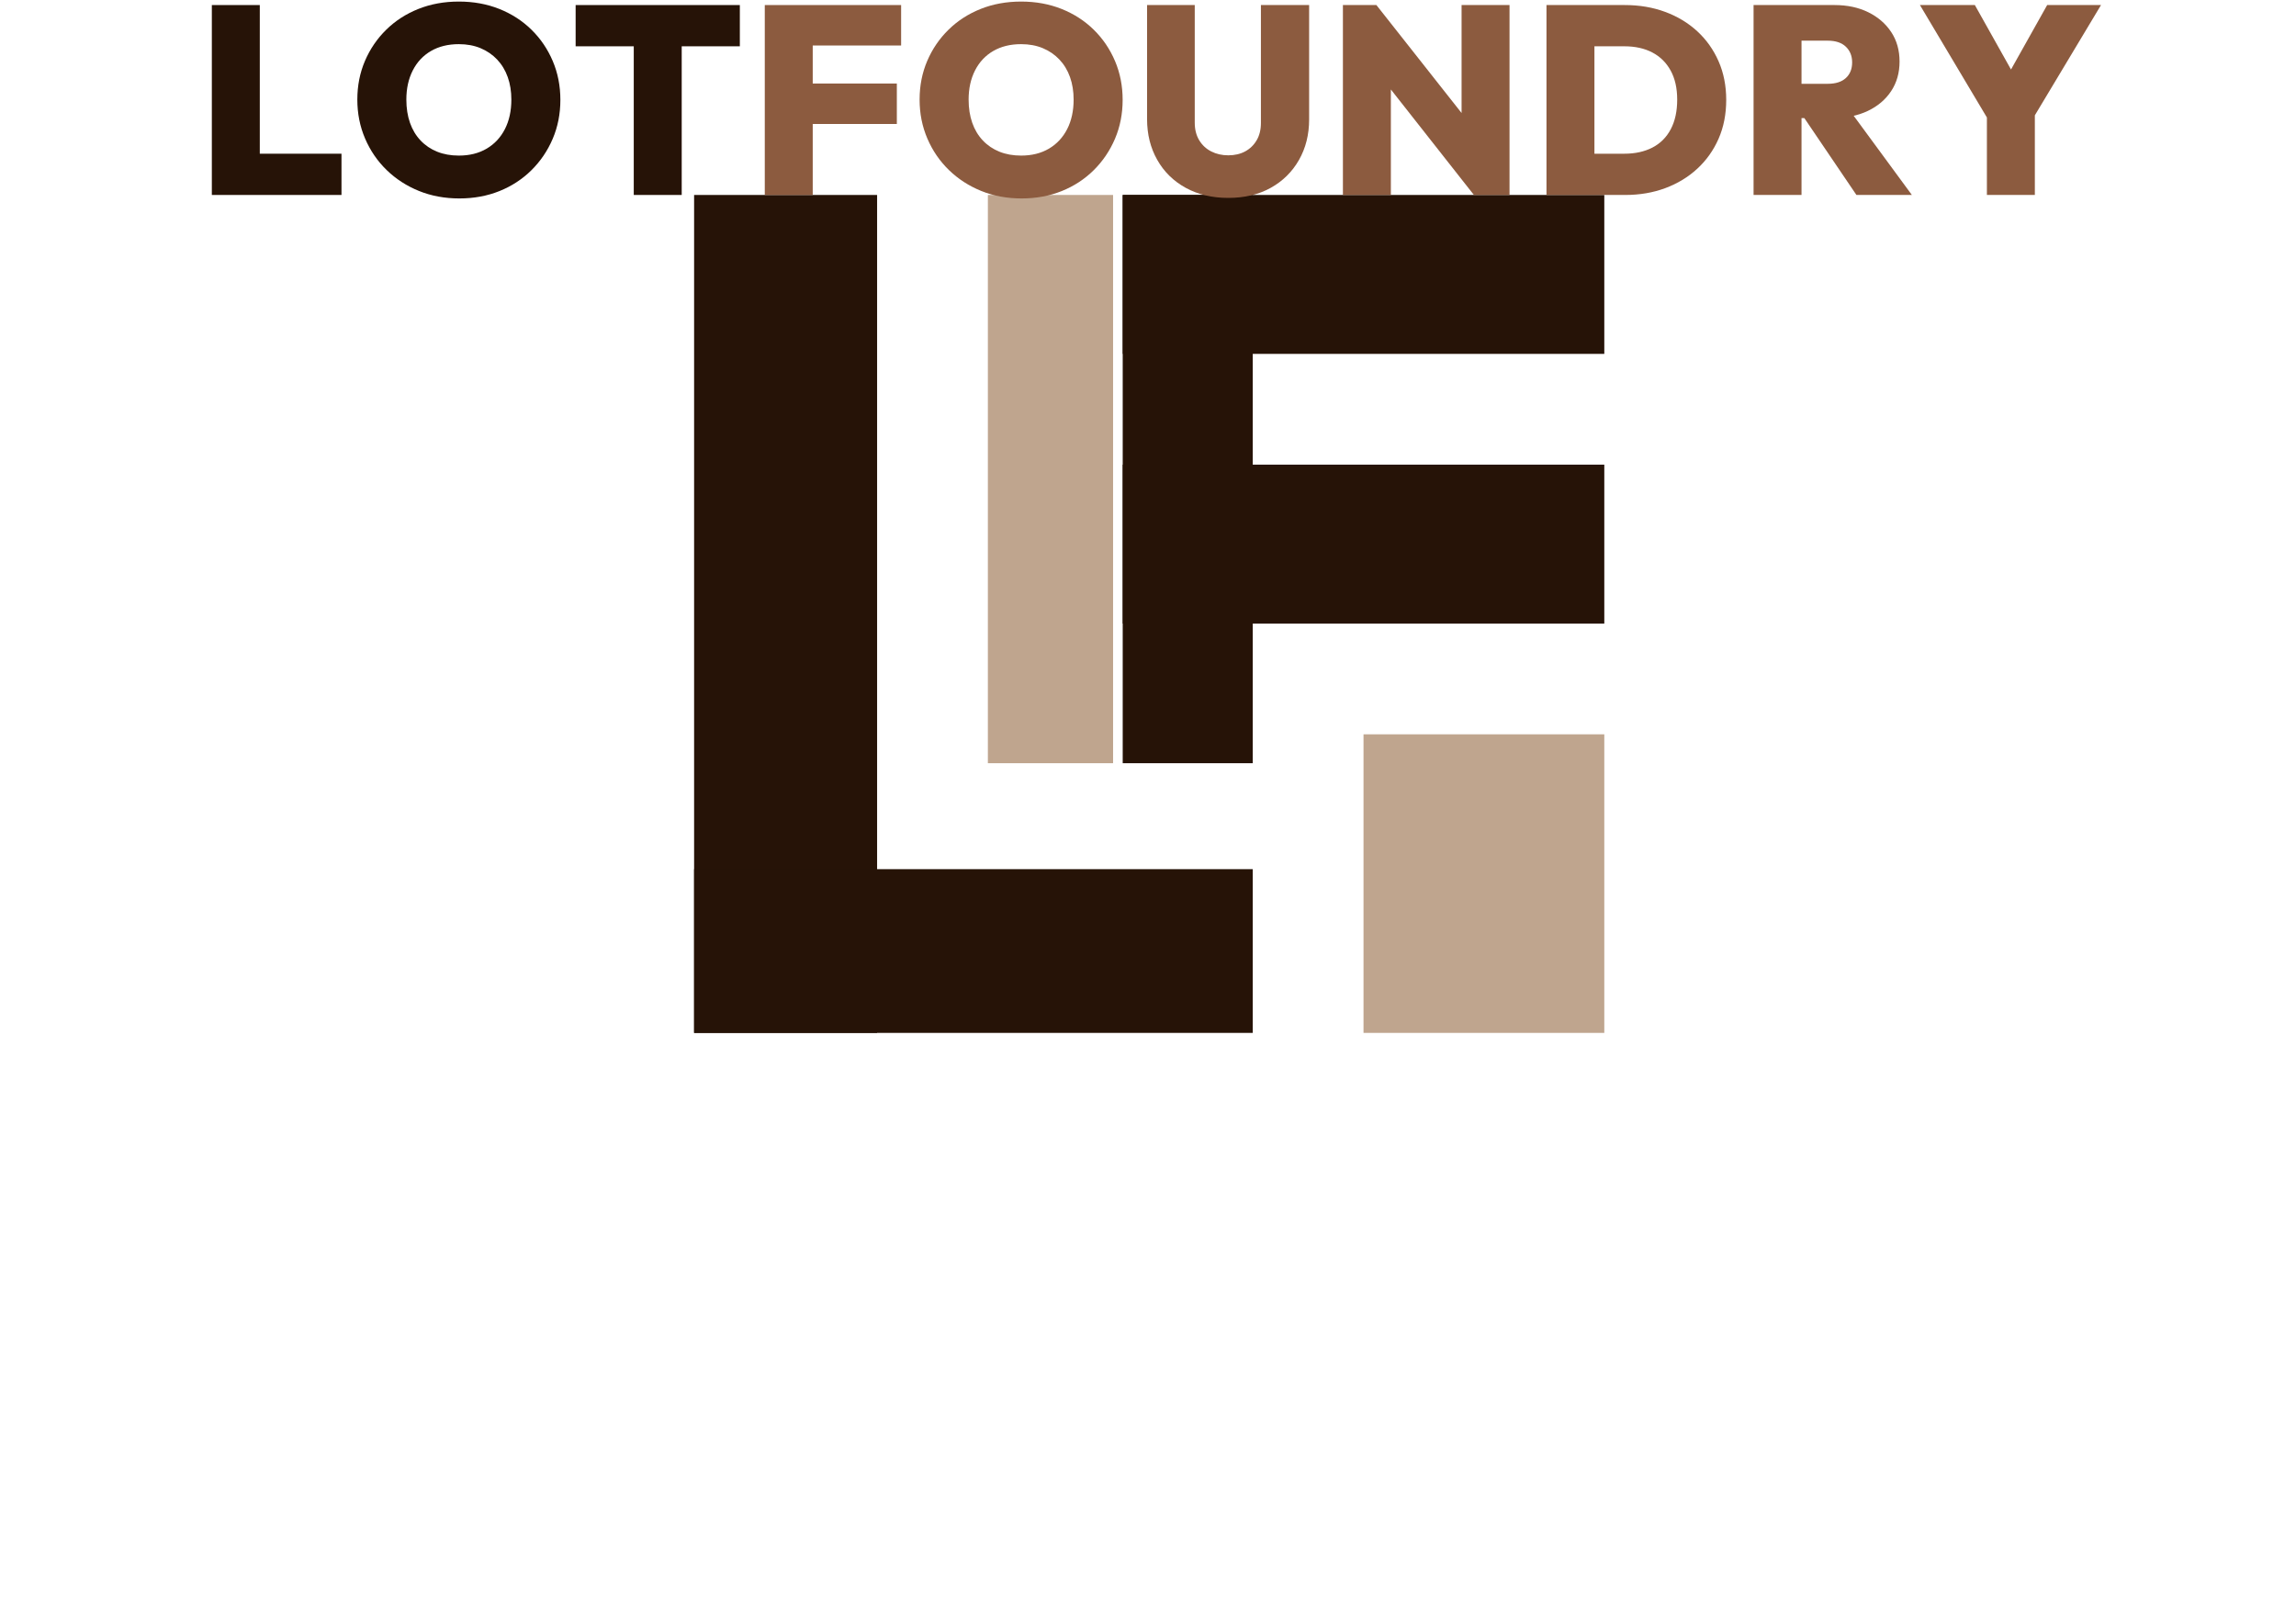
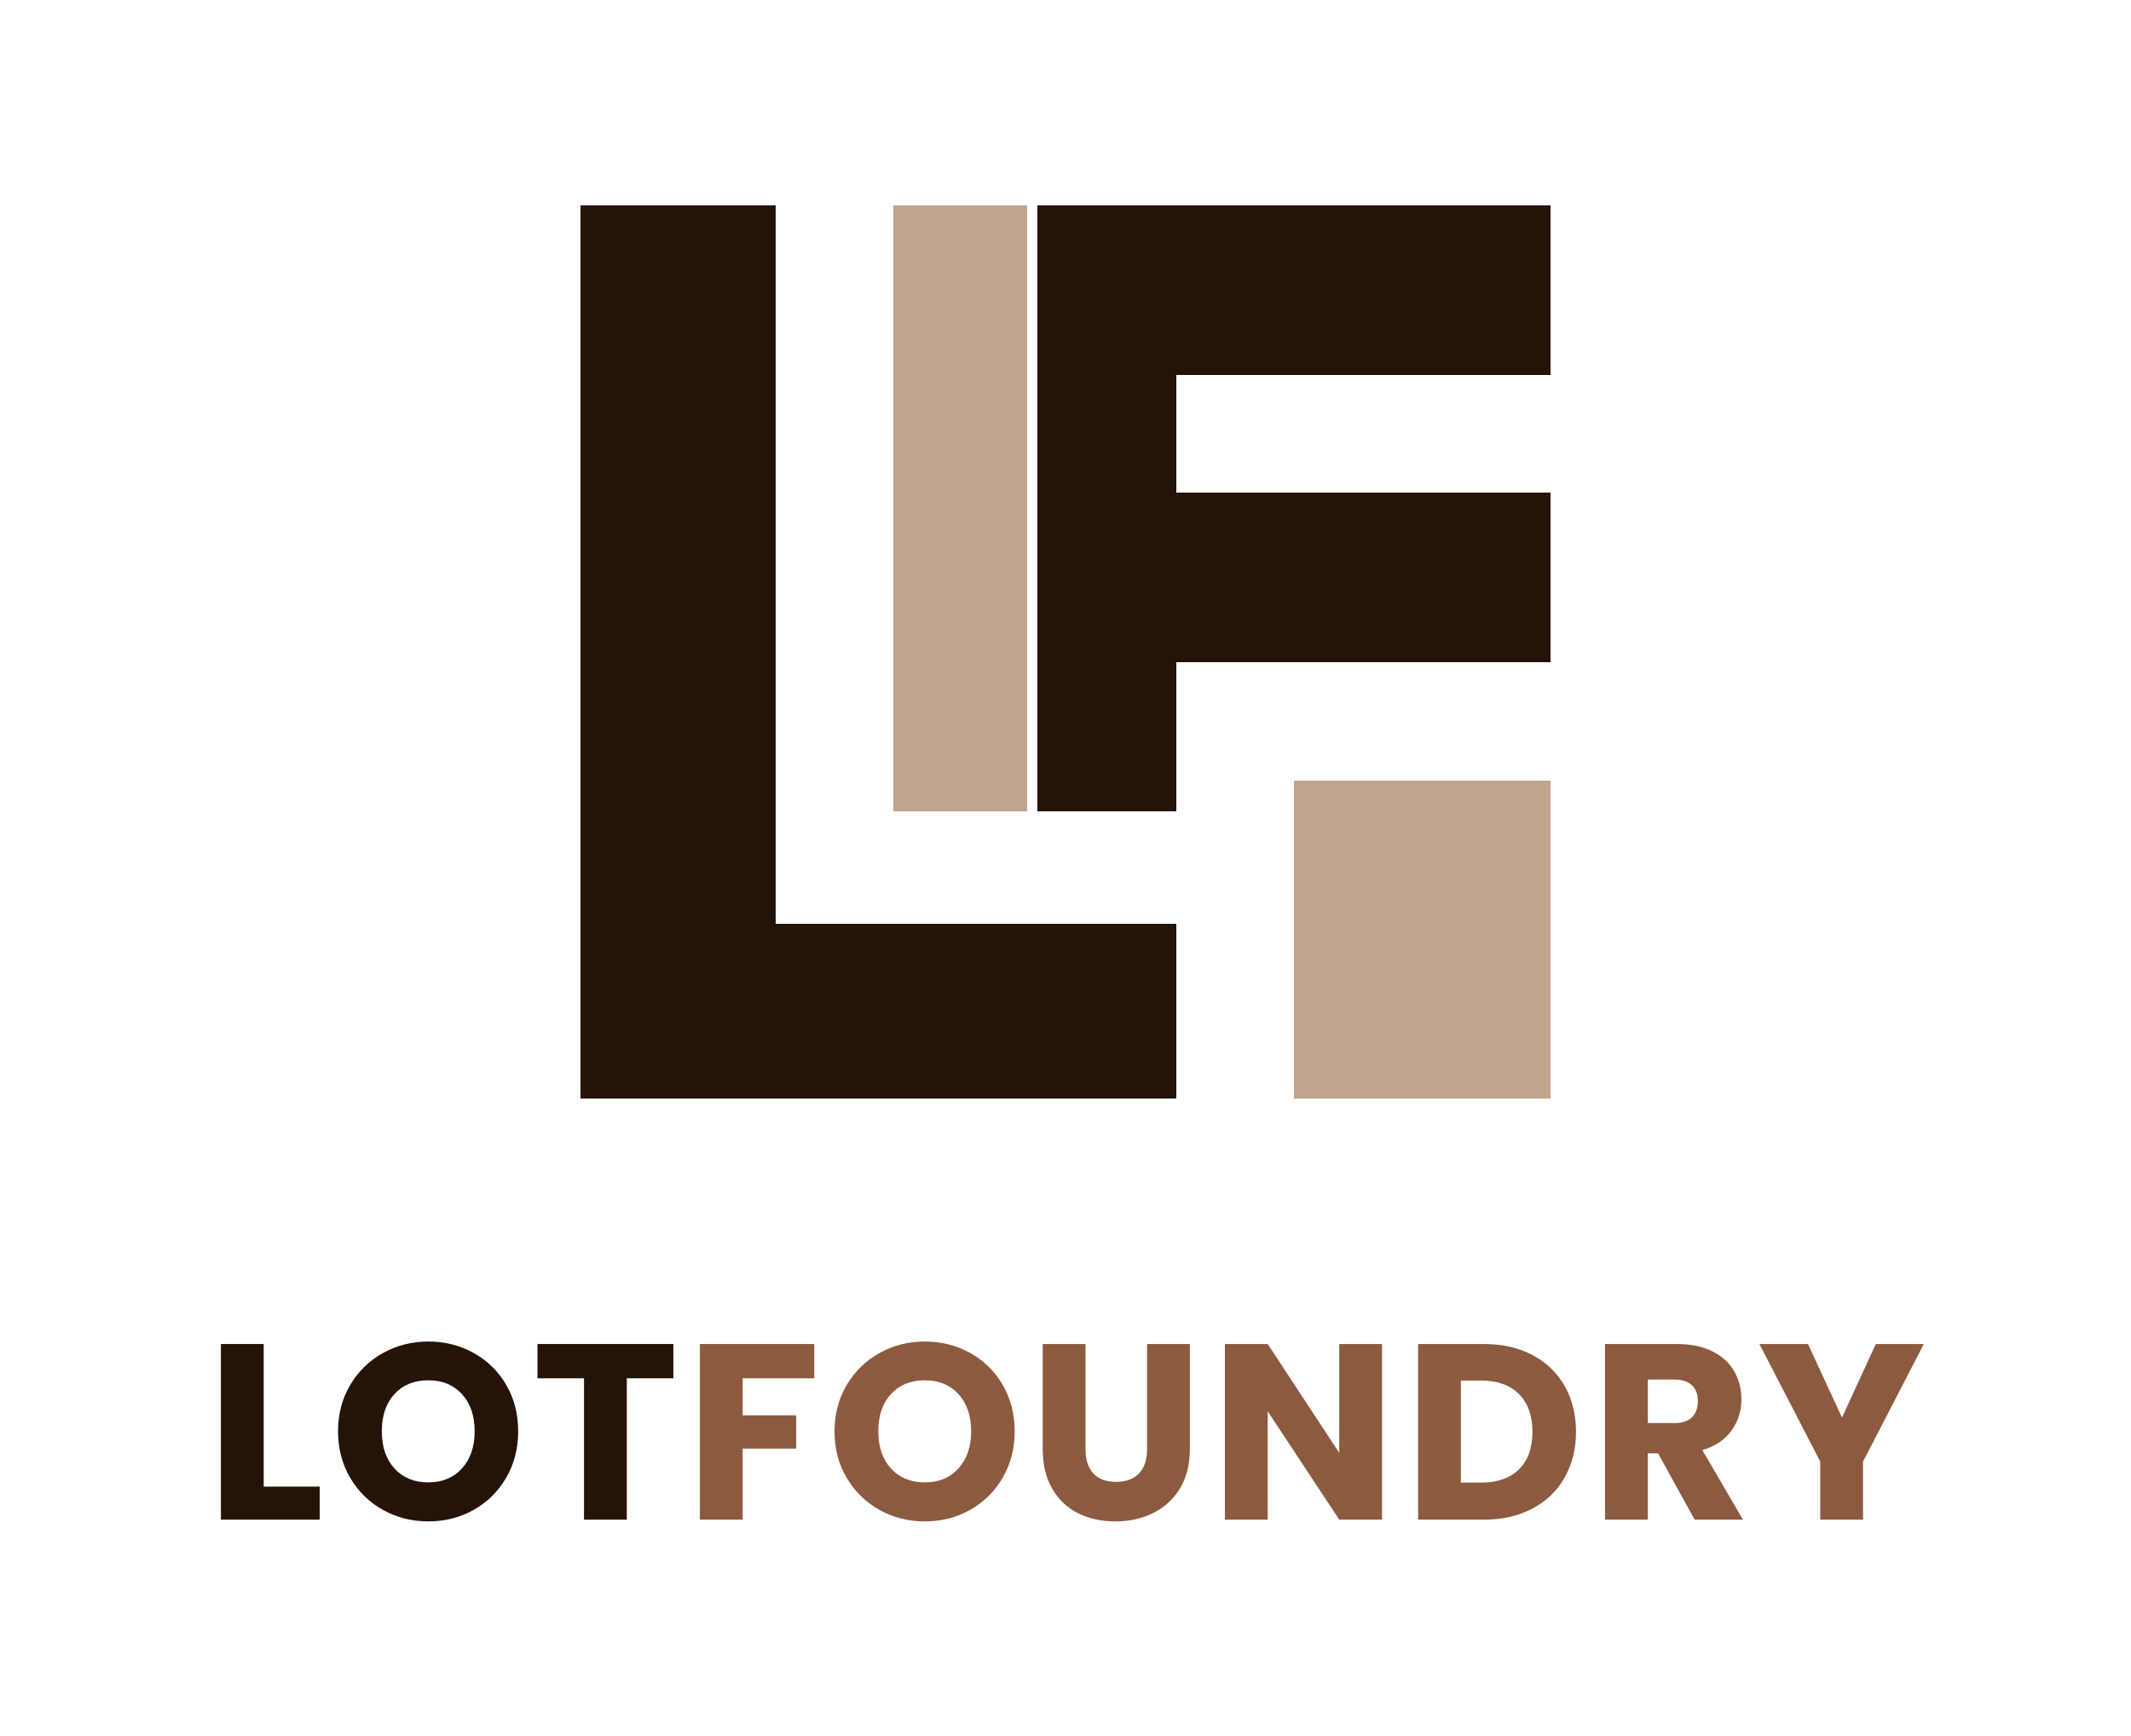
- <svg xmlns="http://www.w3.org/2000/svg" width="411" height="288" viewBox="0 0 411 288">
-   <g transform="translate(34.9 34.9)">
-     <g transform="translate(89.34972 0) scale(0.862069)">
-       <rect x="0" y="0" width="38" height="174" fill="#261307" />
-       <rect x="0" y="140" width="116" height="34" fill="#261307" />
-       <rect x="89" y="0" width="100" height="33" fill="#261307" />
-       <rect x="89" y="0" width="27" height="118" fill="#261307" />
-       <rect x="89" y="56" width="100" height="33" fill="#261307" />
-       <rect x="61" y="0" width="26" height="118" fill="#BFA58E" />
-       <rect x="139" y="112" width="50" height="62" fill="#BFA58E" />
-     </g>
-     <path transform="translate(0.00 0) scale(0.04795 -0.04795)" d="M63 0V709H242V0ZM205 0V154H547V0Z" fill="#261307" />
-     <path transform="translate(27.77 0) scale(0.04795 -0.04795)" d="M408 -13Q326 -13 257.0 15.0Q188 43 136.5 93.0Q85 143 56.0 210.5Q27 278 27 356Q27 434 55.5 500.5Q84 567 135.0 617.0Q186 667 255.0 694.5Q324 722 406 722Q488 722 557.0 694.5Q626 667 677.0 617.0Q728 567 756.5 500.0Q785 433 785 355Q785 277 756.5 210.0Q728 143 677.0 92.5Q626 42 557.5 14.5Q489 -13 408 -13ZM406 147Q466 147 510.0 173.0Q554 199 578.0 246.0Q602 293 602 356Q602 402 588.5 440.0Q575 478 549.0 505.5Q523 533 487.0 548.0Q451 563 406 563Q346 563 302.0 537.5Q258 512 234.0 465.0Q210 418 210 356Q210 308 223.5 269.5Q237 231 263.0 203.5Q289 176 325.0 161.5Q361 147 406 147Z" fill="#261307" />
-     <path transform="translate(67.28 0) scale(0.04795 -0.04795)" d="M235 0V704H414V0ZM18 555V709H631V555Z" fill="#261307" />
-     <path transform="translate(98.98 0) scale(0.04795 -0.04795)" d="M63 0V709H242V0ZM205 265V416H556V265ZM205 558V709H572V558Z" fill="#8C5B3F" />
-     <path transform="translate(128.42 0) scale(0.04795 -0.04795)" d="M408 -13Q326 -13 257.0 15.0Q188 43 136.5 93.0Q85 143 56.0 210.5Q27 278 27 356Q27 434 55.5 500.5Q84 567 135.0 617.0Q186 667 255.0 694.5Q324 722 406 722Q488 722 557.0 694.5Q626 667 677.0 617.0Q728 567 756.5 500.0Q785 433 785 355Q785 277 756.5 210.0Q728 143 677.0 92.5Q626 42 557.5 14.5Q489 -13 408 -13ZM406 147Q466 147 510.0 173.0Q554 199 578.0 246.0Q602 293 602 356Q602 402 588.5 440.0Q575 478 549.0 505.5Q523 533 487.0 548.0Q451 563 406 563Q346 563 302.0 537.5Q258 512 234.0 465.0Q210 418 210 356Q210 308 223.5 269.5Q237 231 263.0 203.5Q289 176 325.0 161.5Q361 147 406 147Z" fill="#8C5B3F" />
-     <path transform="translate(167.94 0) scale(0.04795 -0.04795)" d="M355 -11Q265 -11 196.5 26.5Q128 64 90.0 131.0Q52 198 52 283V709H230V270Q230 232 246.5 204.5Q263 177 291.5 162.5Q320 148 355 148Q391 148 418.0 162.5Q445 177 461.0 204.0Q477 231 477 269V709H657V282Q657 197 619.0 130.5Q581 64 513.5 26.5Q446 -11 355 -11Z" fill="#8C5B3F" />
-     <path transform="translate(202.47 0) scale(0.04795 -0.04795)" d="M63 0V709H188L242 564V0ZM552 0 138 526 188 709 603 183ZM552 0 506 149V709H685V0Z" fill="#8C5B3F" />
-     <path transform="translate(238.91 0) scale(0.04795 -0.04795)" d="M184 0V154H354Q414 154 458.5 177.0Q503 200 527.0 245.5Q551 291 551 356Q551 420 526.5 464.5Q502 509 458.0 532.0Q414 555 354 555H176V709H355Q437 709 506.0 683.5Q575 658 626.0 611.0Q677 564 705.5 499.0Q734 434 734 355Q734 275 705.5 210.0Q677 145 626.0 98.0Q575 51 506.5 25.5Q438 0 357 0ZM63 0V709H242V0Z" fill="#8C5B3F" />
-     <path transform="translate(275.98 0) scale(0.04795 -0.04795)" d="M205 287V415H340Q384 415 407.5 436.5Q431 458 431 495Q431 531 407.5 553.5Q384 576 340 576H205V709H365Q437 709 491.5 682.0Q546 655 577.0 608.0Q608 561 608 498Q608 435 576.5 387.5Q545 340 489.0 313.5Q433 287 358 287ZM63 0V709H242V0ZM447 0 241 304 402 343 654 0Z" fill="#8C5B3F" />
-     <path transform="translate(308.35 0) scale(0.04795 -0.04795)" d="M280 254 9 709H214L421 340H277L484 709H685L412 254ZM259 0V327H438V0Z" fill="#8C5B3F" />
+ <svg xmlns="http://www.w3.org/2000/svg" viewBox="0 0 415 338" role="img" aria-label="LotFoundry">
+   <g shape-rendering="crispEdges">
+     <rect x="113" y="40" width="38" height="174" fill="#261307" />
+     <rect x="113" y="180" width="116" height="34" fill="#261307" />
+     <rect x="202" y="40" width="100" height="33" fill="#261307" />
+     <rect x="202" y="40" width="27" height="118" fill="#261307" />
+     <rect x="202" y="96" width="100" height="33" fill="#261307" />
+     <rect x="174" y="40" width="26" height="118" fill="#BFA58E" />
+     <rect x="252" y="152" width="50" height="62" fill="#BFA58E" />
+   </g>
+   <g>
+     <path transform="translate(40.000 296.0) scale(0.04873 -0.04873)" d="M233 132H457V0H62V702H233Z" fill="#261307" />
+     <path transform="translate(64.221 296.0) scale(0.04873 -0.04873)" d="M33 353Q33 456 81.5 538.0Q130 620 212.5 666.0Q295 712 394 712Q493 712 575.5 666.0Q658 620 705.5 538.0Q753 456 753 353Q753 250 705.0 167.5Q657 85 575.0 39.0Q493 -7 394 -7Q295 -7 212.5 39.0Q130 85 81.5 167.5Q33 250 33 353ZM579 353Q579 446 528.5 501.5Q478 557 394 557Q309 557 258.5 502.0Q208 447 208 353Q208 260 258.5 204.5Q309 149 394 149Q478 149 528.5 205.0Q579 261 579 353Z" fill="#261307" />
+     <path transform="translate(103.501 296.0) scale(0.04873 -0.04873)" d="M567 702V565H381V0H210V565H24V702Z" fill="#261307" />
+     <path transform="translate(133.278 296.0) scale(0.04873 -0.04873)" d="M519 702V565H233V417H447V284H233V0H62V702Z" fill="#8C5B3F" />
+     <path transform="translate(160.910 296.0) scale(0.04873 -0.04873)" d="M33 353Q33 456 81.5 538.0Q130 620 212.5 666.0Q295 712 394 712Q493 712 575.5 666.0Q658 620 705.5 538.0Q753 456 753 353Q753 250 705.0 167.5Q657 85 575.0 39.0Q493 -7 394 -7Q295 -7 212.5 39.0Q130 85 81.5 167.5Q33 250 33 353ZM579 353Q579 446 528.5 501.5Q478 557 394 557Q309 557 258.5 502.0Q208 447 208 353Q208 260 258.5 204.5Q309 149 394 149Q478 149 528.5 205.0Q579 261 579 353Z" fill="#8C5B3F" />
+     <path transform="translate(200.190 296.0) scale(0.04873 -0.04873)" d="M230 702V282Q230 219 261.0 185.0Q292 151 352 151Q412 151 444.0 185.0Q476 219 476 282V702H647V283Q647 189 607.0 124.0Q567 59 499.5 26.0Q432 -7 349 -7Q266 -7 200.5 25.5Q135 58 97.0 123.5Q59 189 59 283V702Z" fill="#8C5B3F" />
+     <path transform="translate(235.522 296.0) scale(0.04873 -0.04873)" d="M690 0H519L233 433V0H62V702H233L519 267V702H690Z" fill="#8C5B3F" />
+     <path transform="translate(273.145 296.0) scale(0.04873 -0.04873)" d="M693 351Q693 248 647.5 168.0Q602 88 518.5 44.0Q435 0 325 0H62V702H325Q436 702 519.0 658.0Q602 614 647.5 534.5Q693 455 693 351ZM519 351Q519 448 465.0 502.0Q411 556 314 556H233V148H314Q411 148 465.0 201.0Q519 254 519 351Z" fill="#8C5B3F" />
+     <path transform="translate(309.550 296.0) scale(0.04873 -0.04873)" d="M420 0 274 265H233V0H62V702H349Q432 702 490.5 673.0Q549 644 578.0 593.5Q607 543 607 481Q607 411 567.5 356.0Q528 301 451 278L613 0ZM233 386H339Q386 386 409.5 409.0Q433 432 433 474Q433 514 409.5 537.0Q386 560 339 560H233Z" fill="#8C5B3F" />
+     <path transform="translate(342.299 296.0) scale(0.04873 -0.04873)" d="M664 702 421 232V0H250V232L7 702H201L337 408L472 702Z" fill="#8C5B3F" />
  </g>
</svg>
